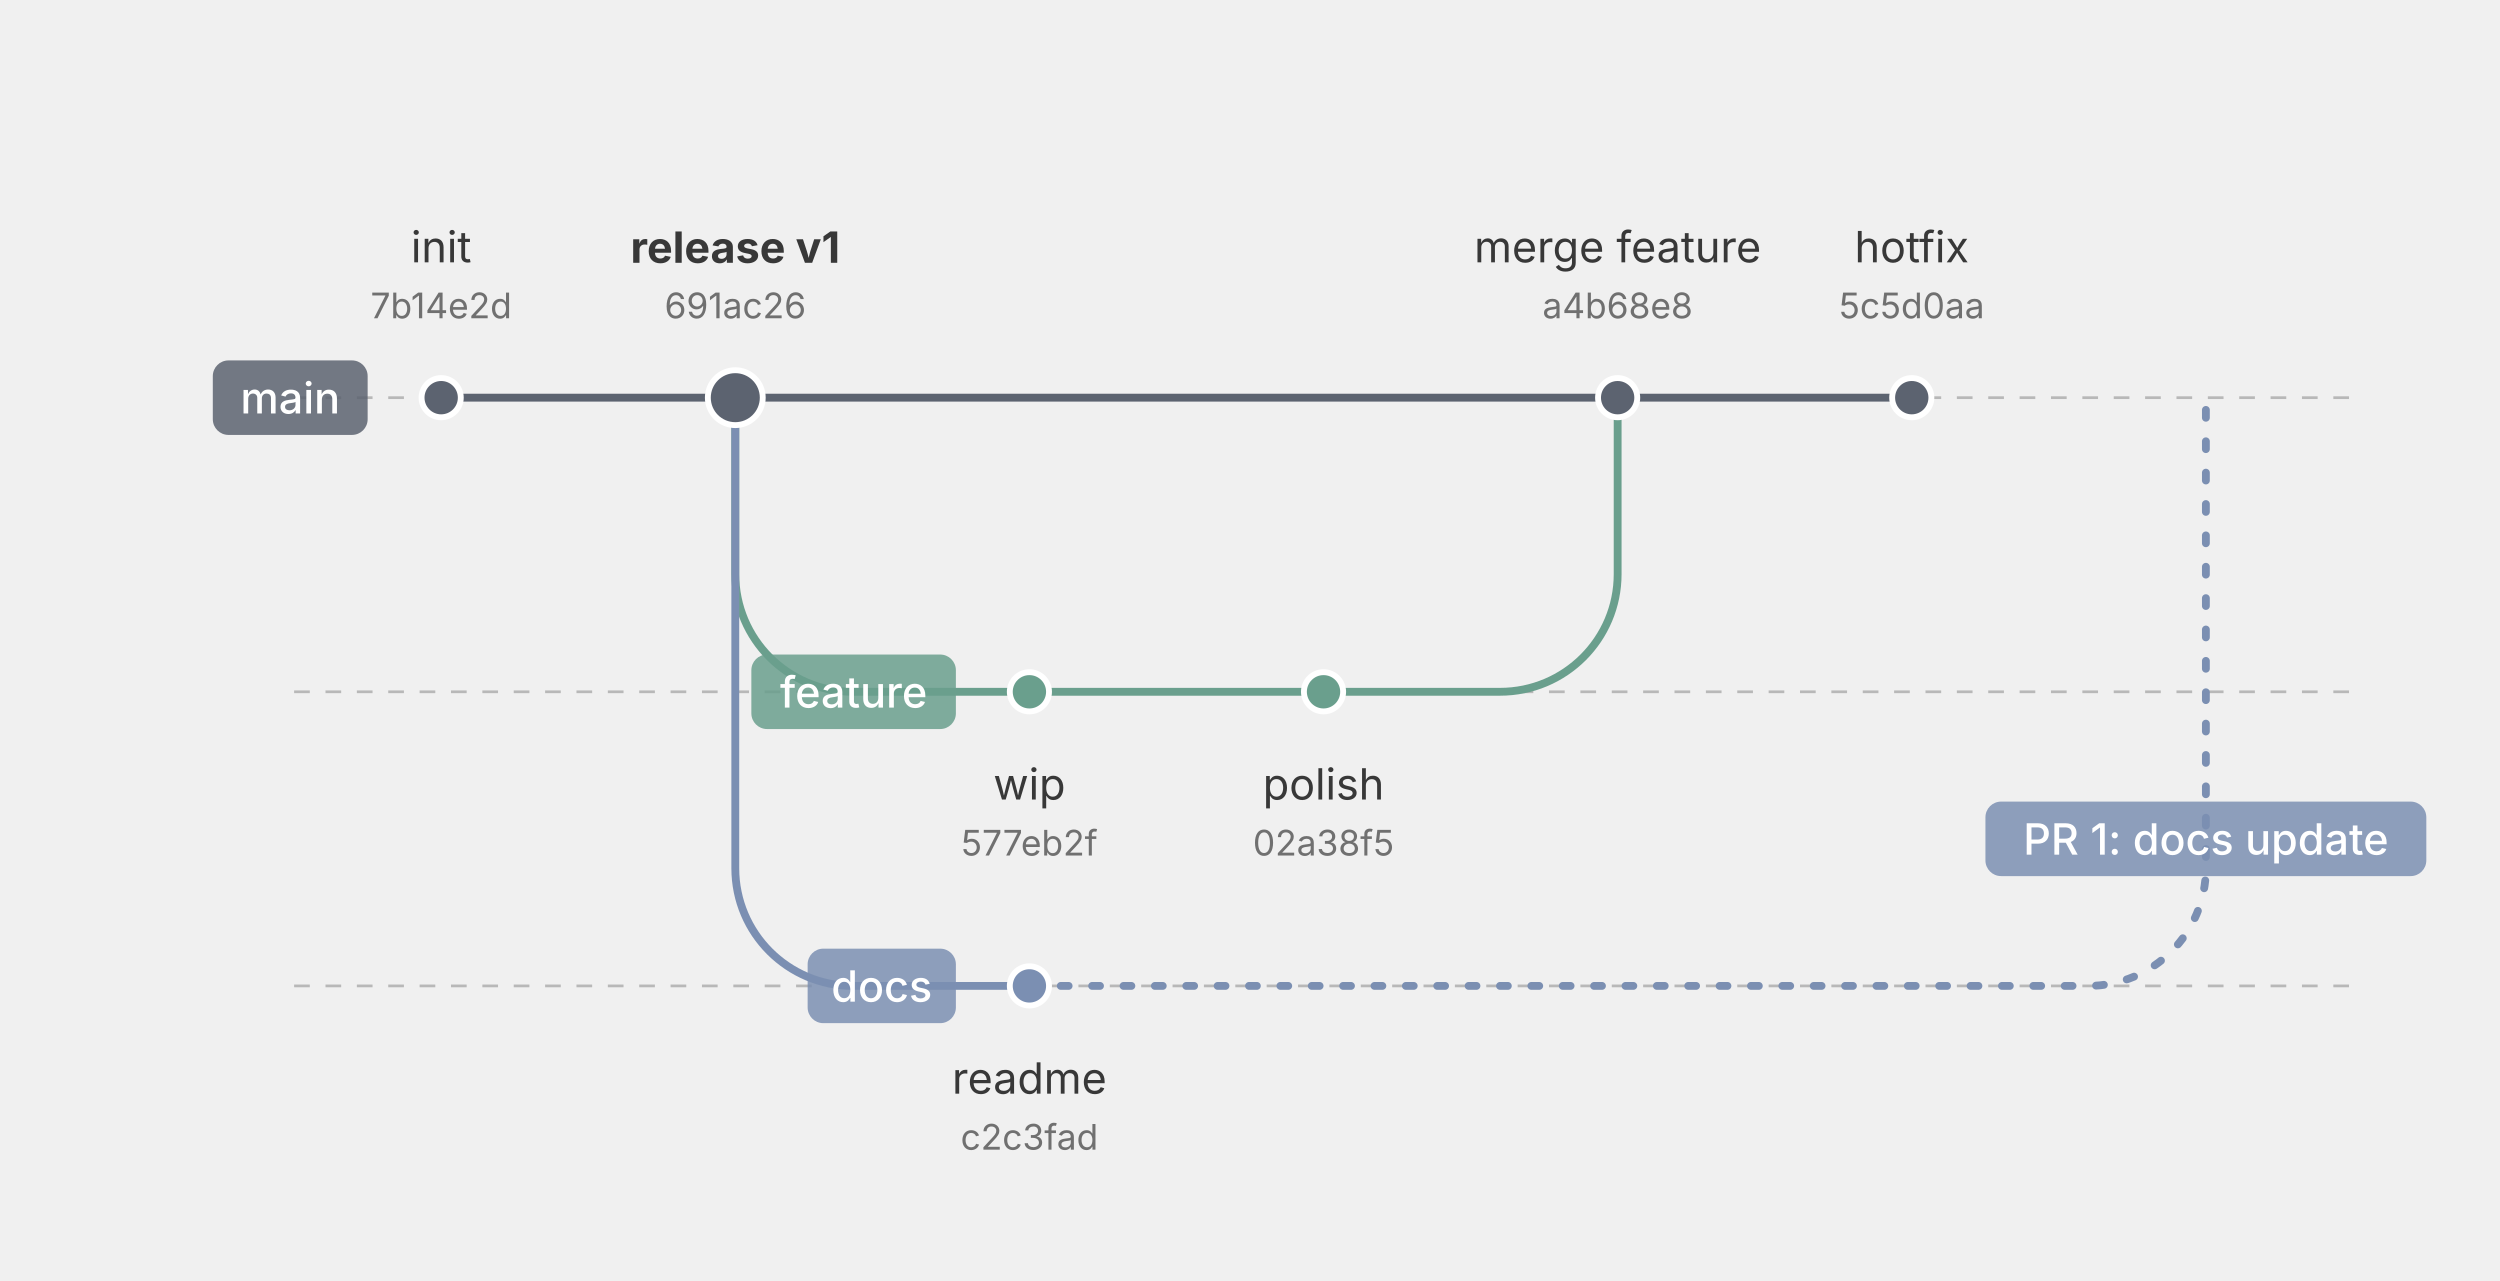
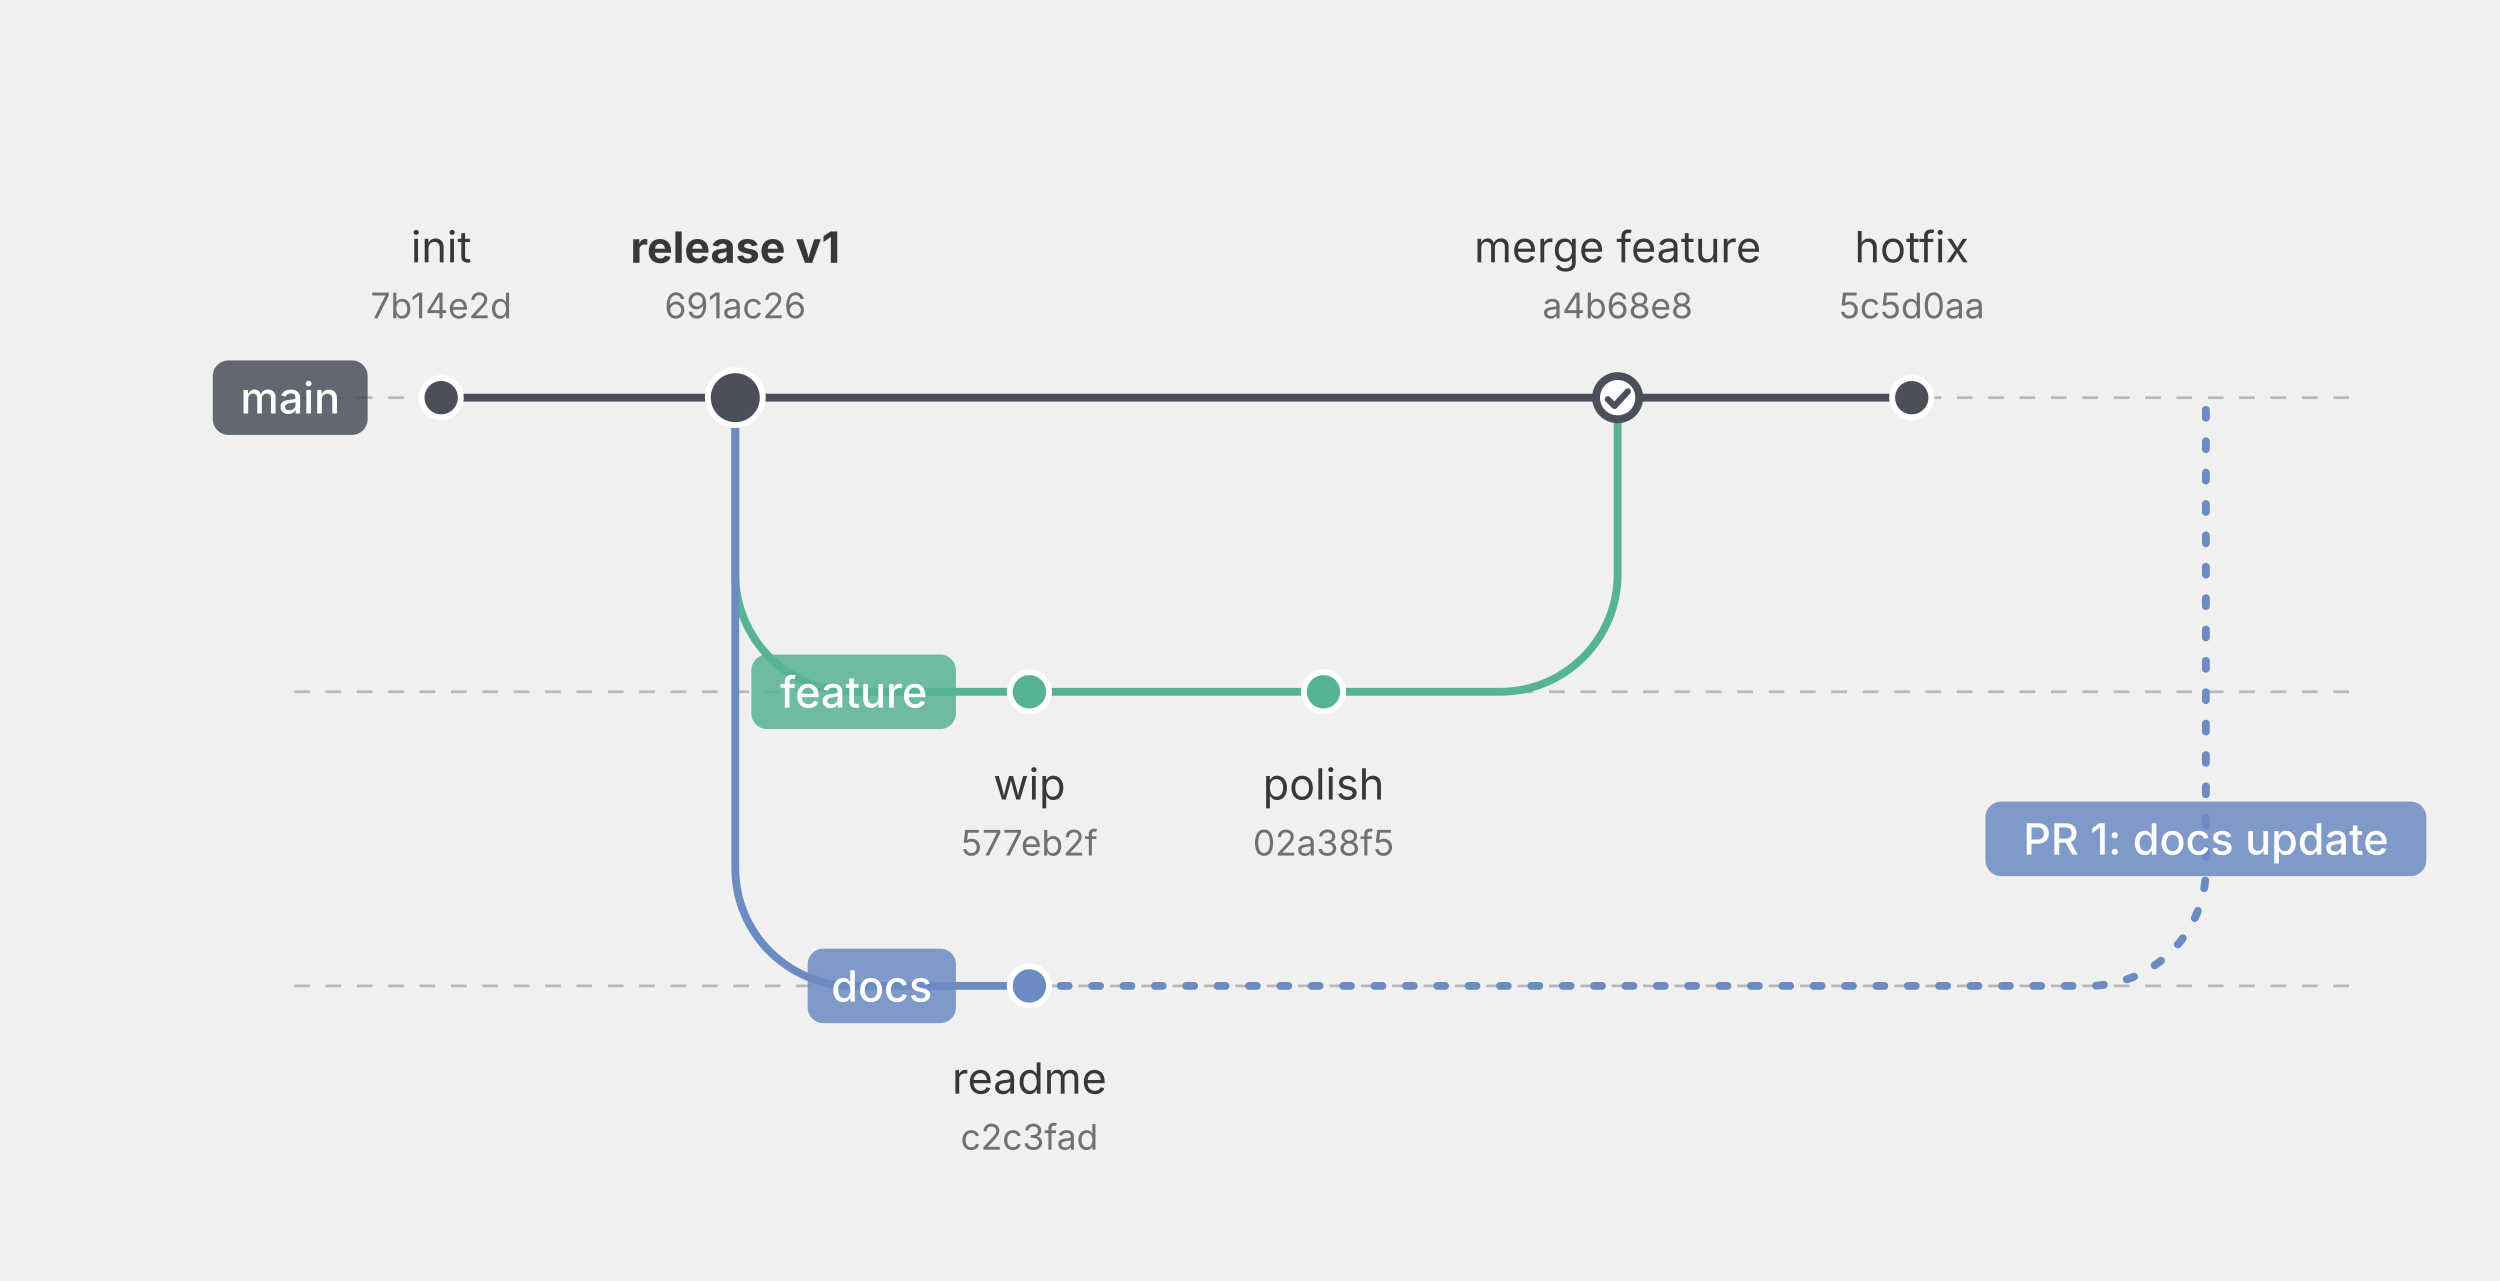
<svg xmlns="http://www.w3.org/2000/svg" width="637.5" height="326.406" viewBox="0 0 637.5 326.406">
  <defs>
</defs>
  <path d="M75.0,101.406 L600.0,101.406" stroke="#b8b8b8" stroke-width="0.7" stroke-dasharray="4,4" />
  <path d="M75.0,176.406 L600.0,176.406" stroke="#b8b8b8" stroke-width="0.7" stroke-dasharray="4,4" />
  <path d="M75.0,251.406 L600.0,251.406" stroke="#b8b8b8" stroke-width="0.7" stroke-dasharray="4,4" />
-   <path d="M112.5,101.406 L487.5,101.406" stroke="#5c6370" stroke-width="2" stroke-linecap="round" />
-   <path d="M187.5,101.406 L187.5,146.406 A30,30,0,0,0,217.5,176.406 L262.5,176.406" stroke="#6a9f8d" stroke-width="2" fill="none" stroke-linecap="round" />
-   <path d="M337.5,176.406 L382.5,176.406 A30,30,0,0,0,412.5,146.406 L412.5,101.406" stroke="#6a9f8d" stroke-width="2" fill="none" stroke-linecap="round" />
-   <path d="M262.5,176.406 L337.5,176.406" stroke="#6a9f8d" stroke-width="2" stroke-linecap="round" />
-   <path d="M187.5,101.406 L187.5,221.406 A30,30,0,0,0,217.5,251.406 L262.5,251.406" stroke="#7b8fb2" stroke-width="2" fill="none" stroke-linecap="round" />
-   <path d="M262.5,251.406 L532.5,251.406 A30,30,0,0,0,562.5,221.406 L562.5,101.406" stroke="#7b8fb2" stroke-width="2" fill="none" stroke-linecap="round" stroke-dasharray="2,6" />
-   <circle cx="112.5" cy="101.406" r="5" fill="#5c6370" stroke="white" stroke-width="1.5" />
-   <circle cx="187.5" cy="101.406" r="7" fill="#5c6370" stroke="white" stroke-width="1.5" />
-   <circle cx="262.5" cy="176.406" r="5" fill="#6a9f8d" stroke="white" stroke-width="1.5" />
-   <circle cx="337.5" cy="176.406" r="5" fill="#6a9f8d" stroke="white" stroke-width="1.5" />
-   <circle cx="262.5" cy="251.406" r="5" fill="#7b8fb2" stroke="white" stroke-width="1.5" />
-   <circle cx="412.5" cy="101.406" r="5" fill="#5c6370" stroke="white" stroke-width="1.5" />
-   <circle cx="487.5" cy="101.406" r="5" fill="#5c6370" stroke="white" stroke-width="1.5" />
-   <rect x="54.266" y="91.906" width="39.484" height="19.0" rx="4" ry="4" fill="#5c6370" opacity="0.85" />
+   <path d="M112.5,101.406 L487.5,101.406" stroke="#4a4f5a" stroke-width="2" stroke-linecap="round" />
+   <path d="M187.5,101.406 L187.5,146.406 A30,30,0,0,0,217.5,176.406 L262.5,176.406" stroke="#56b393" stroke-width="2" fill="none" stroke-linecap="round" />
+   <path d="M337.5,176.406 L382.5,176.406 A30,30,0,0,0,412.5,146.406 L412.5,101.406" stroke="#56b393" stroke-width="2" fill="none" stroke-linecap="round" />
+   <path d="M262.5,176.406 L337.5,176.406" stroke="#56b393" stroke-width="2" stroke-linecap="round" />
+   <path d="M187.5,101.406 L187.5,221.406 A30,30,0,0,0,217.5,251.406 L262.5,251.406" stroke="#6b8bc2" stroke-width="2" fill="none" stroke-linecap="round" />
+   <path d="M262.5,251.406 L532.5,251.406 A30,30,0,0,0,562.5,221.406 L562.5,101.406" stroke="#6b8bc2" stroke-width="2" fill="none" stroke-linecap="round" stroke-dasharray="2,6" />
+   <circle cx="112.5" cy="101.406" r="5" fill="#4a4f5a" stroke="white" stroke-width="1.5" />
+   <circle cx="187.5" cy="101.406" r="7" fill="#4a4f5a" stroke="white" stroke-width="1.5" />
+   <circle cx="262.5" cy="176.406" r="5" fill="#56b393" stroke="white" stroke-width="1.5" />
+   <circle cx="337.5" cy="176.406" r="5" fill="#56b393" stroke="white" stroke-width="1.5" />
+   <circle cx="262.5" cy="251.406" r="5" fill="#6b8bc2" stroke="white" stroke-width="1.5" />
+   <circle cx="412.5" cy="101.406" r="5.5" fill="white" stroke="#4a4f5a" stroke-width="2" />
+   <path d="M410.0,101.806 L411.7,103.506 L415.1,99.806" stroke="#4a4f5a" stroke-width="1.6" fill="none" stroke-linecap="round" stroke-linejoin="round" />
+   <circle cx="487.5" cy="101.406" r="5" fill="#4a4f5a" stroke="white" stroke-width="1.5" />
+   <rect x="54.266" y="91.906" width="39.484" height="19.0" rx="4" ry="4" fill="#4a4f5a" opacity="0.85" />
  <text x="74.008" y="101.406" font-size="11.0" text-anchor="middle" dominant-baseline="middle" fill="white" font-family="'Inter', 'Helvetica Neue', Helvetica, Arial, sans-serif" font-weight="500">main</text>
-   <rect x="191.596" y="166.906" width="52.154" height="19.0" rx="4" ry="4" fill="#6a9f8d" opacity="0.85" />
+   <rect x="191.596" y="166.906" width="52.154" height="19.0" rx="4" ry="4" fill="#56b393" opacity="0.85" />
  <text x="217.673" y="176.406" font-size="11.0" text-anchor="middle" dominant-baseline="middle" fill="white" font-family="'Inter', 'Helvetica Neue', Helvetica, Arial, sans-serif" font-weight="500">feature</text>
-   <rect x="205.947" y="241.906" width="37.803" height="19.0" rx="4" ry="4" fill="#7b8fb2" opacity="0.85" />
+   <rect x="205.947" y="241.906" width="37.803" height="19.0" rx="4" ry="4" fill="#6b8bc2" opacity="0.85" />
  <text x="224.849" y="251.406" font-size="11.0" text-anchor="middle" dominant-baseline="middle" fill="white" font-family="'Inter', 'Helvetica Neue', Helvetica, Arial, sans-serif" font-weight="500">docs</text>
-   <rect x="506.288" y="204.406" width="112.423" height="19.0" rx="4" ry="4" fill="#7b8fb2" opacity="0.85" />
+   <rect x="506.288" y="204.406" width="112.423" height="19.0" rx="4" ry="4" fill="#6b8bc2" opacity="0.85" />
  <text x="562.5" y="213.906" font-size="11.0" text-anchor="middle" dominant-baseline="middle" fill="white" font-family="'Inter', 'Helvetica Neue', Helvetica, Arial, sans-serif" font-weight="500">PR 1: docs update</text>
  <text x="112.5" y="62.906" font-size="11.0" text-anchor="middle" dominant-baseline="middle" fill="#383838" font-family="'Inter', 'Helvetica Neue', Helvetica, Arial, sans-serif" font-weight="400">init</text>
  <text x="112.5" y="77.906" font-size="9.0" text-anchor="middle" dominant-baseline="middle" fill="#707070" font-family="'Inter', 'Helvetica Neue', Helvetica, Arial, sans-serif" font-weight="400">7b14e2d</text>
  <text x="187.5" y="62.906" font-size="11.0" text-anchor="middle" dominant-baseline="middle" fill="#383838" font-family="'Inter', 'Helvetica Neue', Helvetica, Arial, sans-serif" font-weight="700">release v1</text>
  <text x="187.5" y="77.906" font-size="9.0" text-anchor="middle" dominant-baseline="middle" fill="#707070" font-family="'Inter', 'Helvetica Neue', Helvetica, Arial, sans-serif" font-weight="400">691ac26</text>
  <text x="262.5" y="199.906" font-size="11.0" text-anchor="middle" dominant-baseline="middle" fill="#383838" font-family="'Inter', 'Helvetica Neue', Helvetica, Arial, sans-serif" font-weight="400">wip</text>
  <text x="262.5" y="214.906" font-size="9.0" text-anchor="middle" dominant-baseline="middle" fill="#707070" font-family="'Inter', 'Helvetica Neue', Helvetica, Arial, sans-serif" font-weight="400">577eb2f</text>
  <text x="337.5" y="199.906" font-size="11.0" text-anchor="middle" dominant-baseline="middle" fill="#383838" font-family="'Inter', 'Helvetica Neue', Helvetica, Arial, sans-serif" font-weight="400">polish</text>
  <text x="337.5" y="214.906" font-size="9.0" text-anchor="middle" dominant-baseline="middle" fill="#707070" font-family="'Inter', 'Helvetica Neue', Helvetica, Arial, sans-serif" font-weight="400">02a38f5</text>
  <text x="262.5" y="274.906" font-size="11.0" text-anchor="middle" dominant-baseline="middle" fill="#383838" font-family="'Inter', 'Helvetica Neue', Helvetica, Arial, sans-serif" font-weight="400">readme</text>
  <text x="262.5" y="289.906" font-size="9.0" text-anchor="middle" dominant-baseline="middle" fill="#707070" font-family="'Inter', 'Helvetica Neue', Helvetica, Arial, sans-serif" font-weight="400">c2c3fad</text>
  <text x="412.5" y="62.906" font-size="11.0" text-anchor="middle" dominant-baseline="middle" fill="#383838" font-family="'Inter', 'Helvetica Neue', Helvetica, Arial, sans-serif" font-weight="400">merge feature</text>
  <text x="412.5" y="77.906" font-size="9.0" text-anchor="middle" dominant-baseline="middle" fill="#707070" font-family="'Inter', 'Helvetica Neue', Helvetica, Arial, sans-serif" font-weight="400">a4b68e8</text>
  <text x="487.5" y="62.906" font-size="11.0" text-anchor="middle" dominant-baseline="middle" fill="#383838" font-family="'Inter', 'Helvetica Neue', Helvetica, Arial, sans-serif" font-weight="400">hotfix</text>
  <text x="487.5" y="77.906" font-size="9.0" text-anchor="middle" dominant-baseline="middle" fill="#707070" font-family="'Inter', 'Helvetica Neue', Helvetica, Arial, sans-serif" font-weight="400">5c5d0aa</text>
</svg>
